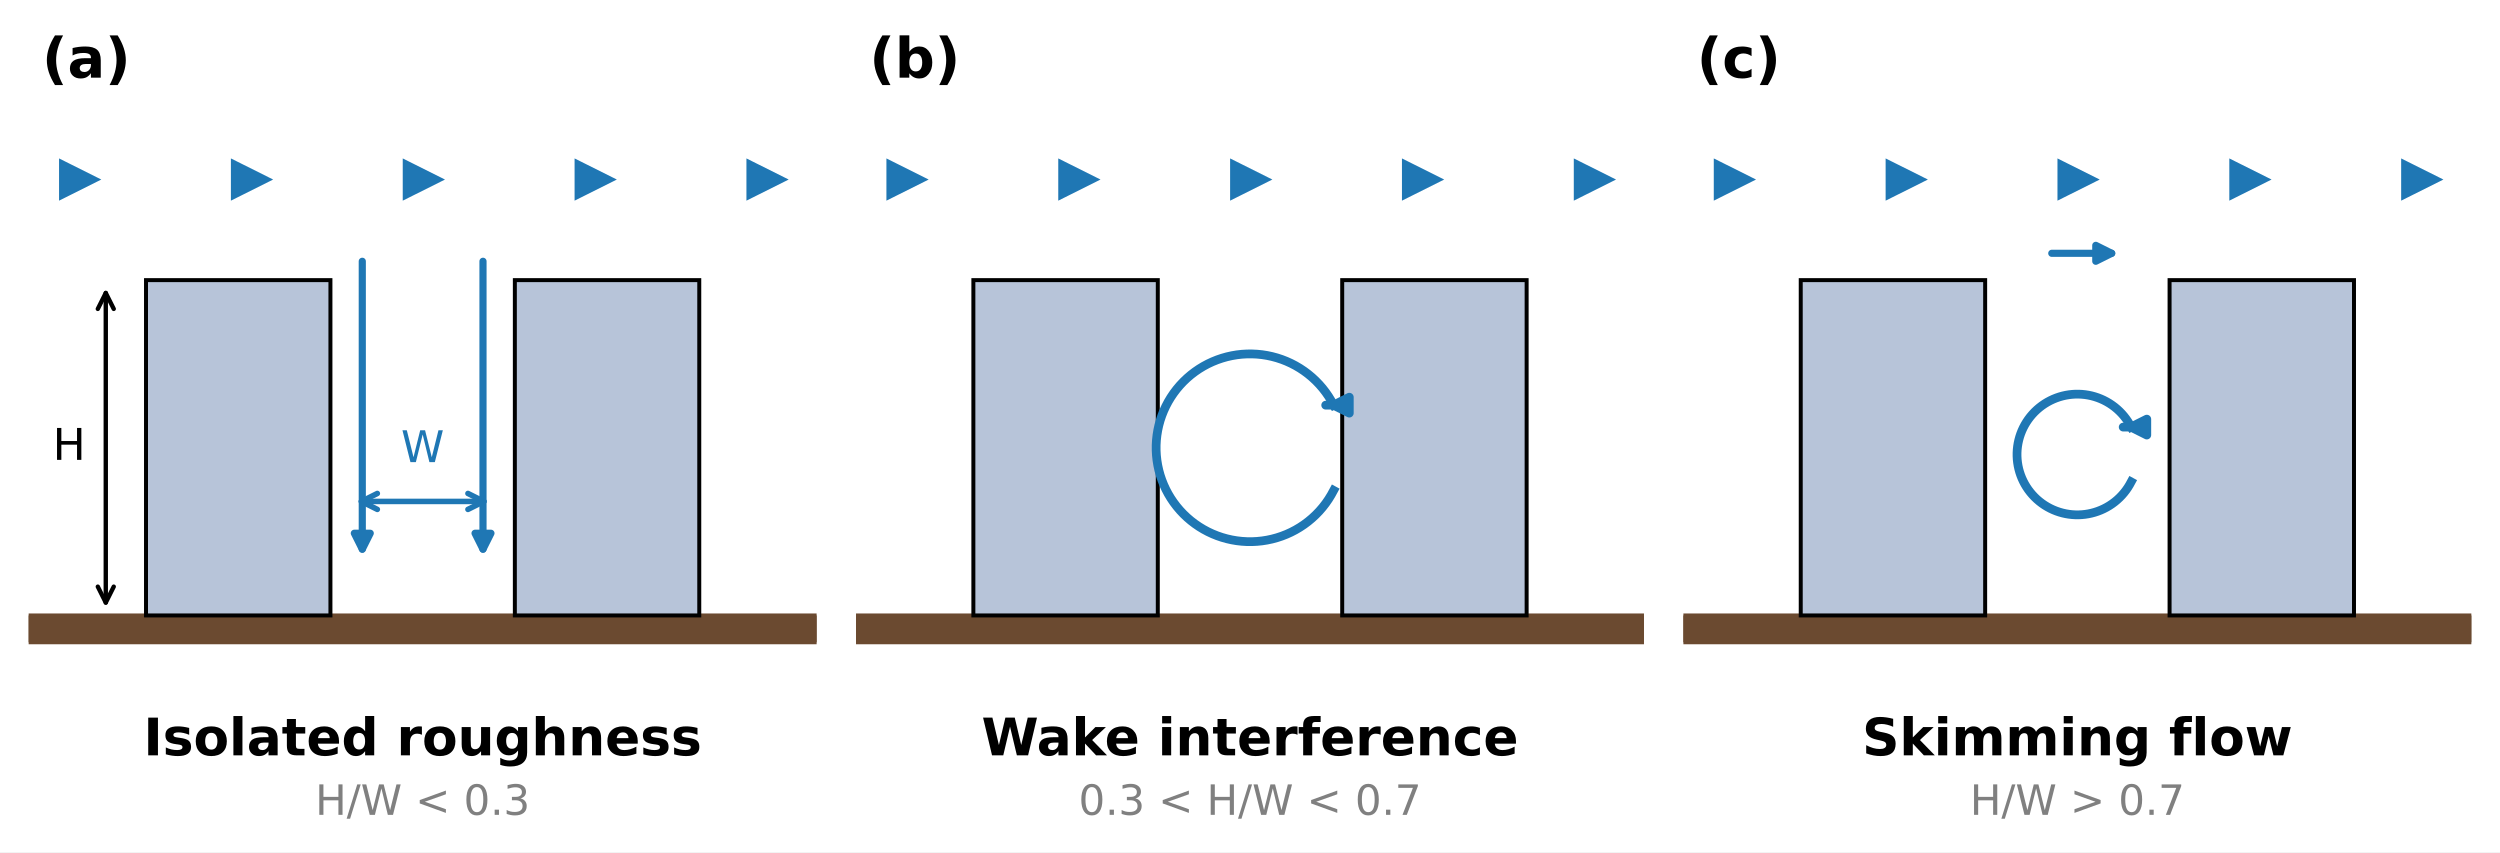
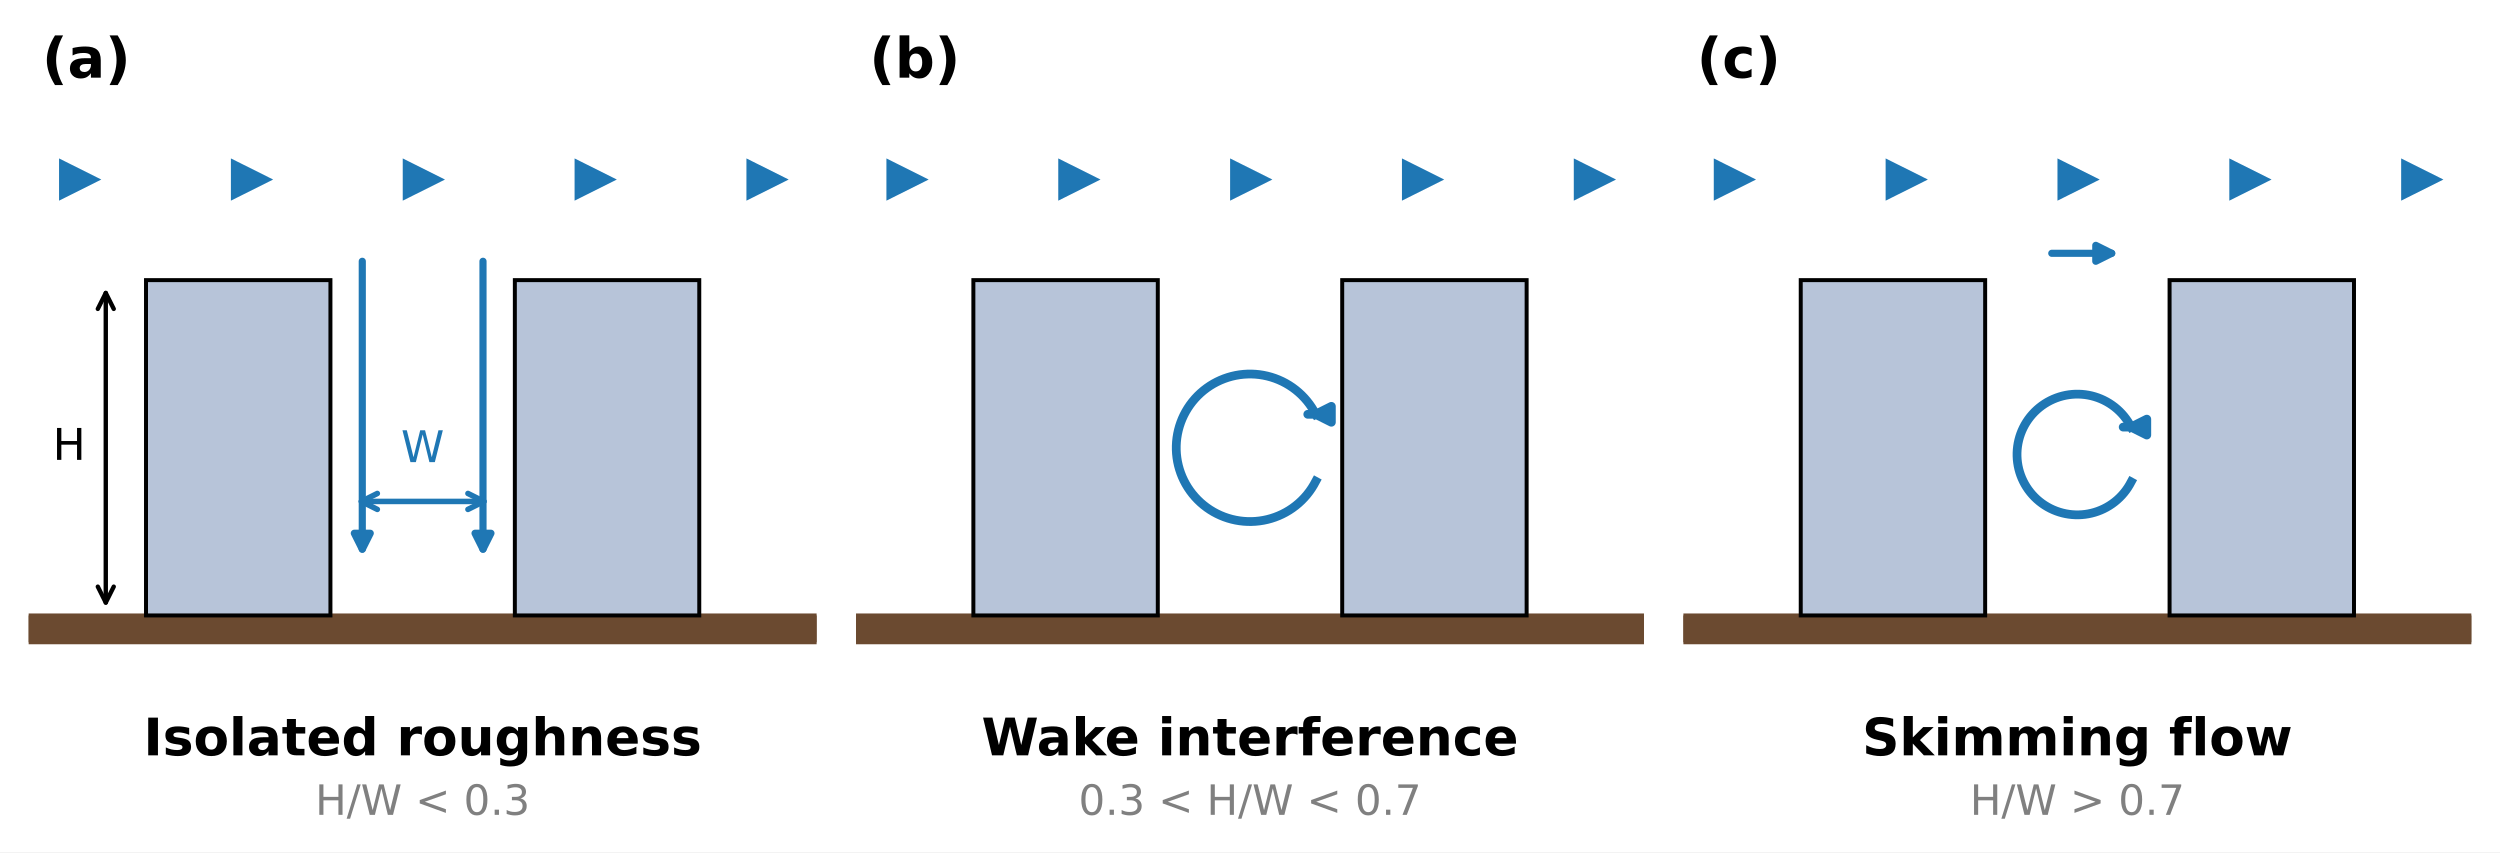
<svg xmlns="http://www.w3.org/2000/svg" xmlns:xlink="http://www.w3.org/1999/xlink" width="628.2pt" height="214.136pt" viewBox="0 0 628.2 214.136" version="1.1">
  <defs>
    <style type="text/css">*{stroke-linejoin: round; stroke-linecap: butt}</style>
  </defs>
  <g id="figure_1">
    <g id="patch_1">
      <path d="M 0 214.136  L 628.2 214.136  L 628.2 0  L 0 0  z " style="fill: #ffffff" />
    </g>
    <g id="axes_1">
      <g id="patch_2">
-         <path d="M 7.2 161.387  L 205.2 161.387  L 205.2 154.647  L 7.2 154.647  z " clip-path="url(#pf64018d9ed)" style="fill: #6b4a30; stroke: #6b4a30; stroke-linejoin: miter" />
+         <path d="M 7.2 161.387  L 205.2 161.387  L 205.2 154.647  L 7.2 154.647  z " clip-path="url(#p1b1d4f4da5)" style="fill: #6b4a30; stroke: #6b4a30; stroke-linejoin: miter" />
      </g>
      <g id="patch_3">
-         <path d="M 36.689 154.647  L 83.03 154.647  L 83.03 70.391  L 36.689 70.391  z " clip-path="url(#pf64018d9ed)" style="fill: #b7c4d9; stroke: #000000; stroke-linejoin: miter" />
+         <path d="M 36.689 154.647  L 83.03 154.647  L 83.03 70.391  L 36.689 70.391  z " clip-path="url(#p1b1d4f4da5)" style="fill: #b7c4d9; stroke: #000000; stroke-linejoin: miter" />
      </g>
      <g id="patch_4">
-         <path d="M 129.37 154.647  L 175.711 154.647  L 175.711 70.391  L 129.37 70.391  z " clip-path="url(#pf64018d9ed)" style="fill: #b7c4d9; stroke: #000000; stroke-linejoin: miter" />
+         <path d="M 129.37 154.647  L 175.711 154.647  L 175.711 70.391  L 129.37 70.391  z " clip-path="url(#p1b1d4f4da5)" style="fill: #b7c4d9; stroke: #000000; stroke-linejoin: miter" />
      </g>
      <g id="line2d_1">
        <defs>
-           <path id="md64ae2ebd1" d="M 4.5 0  L -4.5 -4.5  L -4.5 4.5  z " style="stroke: #1f77b4; stroke-linejoin: miter" />
+           <path id="m3c34e25460" d="M 4.5 0  L -4.5 -4.5  L -4.5 4.5  z " style="stroke: #1f77b4; stroke-linejoin: miter" />
        </defs>
-         <g clip-path="url(#pf64018d9ed)">
-           <use xlink:href="#md64ae2ebd1" x="19.838" y="45.115" style="fill: #1f77b4; stroke: #1f77b4; stroke-linejoin: miter" />
+         <g clip-path="url(#p1b1d4f4da5)">
+           <use xlink:href="#m3c34e25460" x="19.838" y="45.115" style="fill: #1f77b4; stroke: #1f77b4; stroke-linejoin: miter" />
        </g>
      </g>
      <g id="line2d_2">
-         <g clip-path="url(#pf64018d9ed)">
-           <use xlink:href="#md64ae2ebd1" x="63.019" y="45.115" style="fill: #1f77b4; stroke: #1f77b4; stroke-linejoin: miter" />
+         <g clip-path="url(#p1b1d4f4da5)">
+           <use xlink:href="#m3c34e25460" x="63.019" y="45.115" style="fill: #1f77b4; stroke: #1f77b4; stroke-linejoin: miter" />
        </g>
      </g>
      <g id="line2d_3">
-         <g clip-path="url(#pf64018d9ed)">
-           <use xlink:href="#md64ae2ebd1" x="106.2" y="45.115" style="fill: #1f77b4; stroke: #1f77b4; stroke-linejoin: miter" />
+         <g clip-path="url(#p1b1d4f4da5)">
+           <use xlink:href="#m3c34e25460" x="106.2" y="45.115" style="fill: #1f77b4; stroke: #1f77b4; stroke-linejoin: miter" />
        </g>
      </g>
      <g id="line2d_4">
-         <g clip-path="url(#pf64018d9ed)">
-           <use xlink:href="#md64ae2ebd1" x="149.381" y="45.115" style="fill: #1f77b4; stroke: #1f77b4; stroke-linejoin: miter" />
+         <g clip-path="url(#p1b1d4f4da5)">
+           <use xlink:href="#m3c34e25460" x="149.381" y="45.115" style="fill: #1f77b4; stroke: #1f77b4; stroke-linejoin: miter" />
        </g>
      </g>
      <g id="line2d_5">
-         <g clip-path="url(#pf64018d9ed)">
-           <use xlink:href="#md64ae2ebd1" x="192.562" y="45.115" style="fill: #1f77b4; stroke: #1f77b4; stroke-linejoin: miter" />
+         <g clip-path="url(#p1b1d4f4da5)">
+           <use xlink:href="#m3c34e25460" x="192.562" y="45.115" style="fill: #1f77b4; stroke: #1f77b4; stroke-linejoin: miter" />
        </g>
      </g>
      <g id="patch_5">
        <path d="M 91.034 65.655  Q 91.034 102.832 91.034 137.997  " style="fill: none; stroke: #1f77b4; stroke-width: 1.8; stroke-linecap: round" />
        <path d="M 93.034 133.997  L 91.034 137.997  L 89.034 133.997  z " style="fill: #1f77b4; stroke: #1f77b4; stroke-width: 1.8; stroke-linecap: round" />
      </g>
      <g id="patch_6">
        <path d="M 121.366 65.655  Q 121.366 102.832 121.366 137.997  " style="fill: none; stroke: #1f77b4; stroke-width: 1.8; stroke-linecap: round" />
        <path d="M 123.366 133.997  L 121.366 137.997  L 119.366 133.997  z " style="fill: #1f77b4; stroke: #1f77b4; stroke-width: 1.8; stroke-linecap: round" />
      </g>
      <g id="patch_7">
        <path d="M 26.579 73.619  Q 26.579 112.518 26.579 151.416  " style="fill: none; stroke: #000000; stroke-width: 1.1; stroke-linecap: round" />
        <path d="M 24.579 77.619  L 26.579 73.619  L 28.579 77.619  " style="fill: none; stroke: #000000; stroke-width: 1.1; stroke-linecap: round" />
        <path d="M 28.579 147.416  L 26.579 151.416  L 24.579 147.416  " style="fill: none; stroke: #000000; stroke-width: 1.1; stroke-linecap: round" />
      </g>
      <g id="text_1">
        <g transform="translate(13.25106 115.5545) scale(0.11 -0.11)">
          <defs>
            <path id="DejaVuSans-48" d="M 628 4666  L 1259 4666  L 1259 2753  L 3553 2753  L 3553 4666  L 4184 4666  L 4184 0  L 3553 0  L 3553 2222  L 1259 2222  L 1259 0  L 628 0  L 628 4666  z " transform="scale(0.015625)" />
          </defs>
          <use xlink:href="#DejaVuSans-48" />
        </g>
      </g>
      <g id="patch_8">
        <path d="M 121.588 126  Q 106.2 126 90.811 126  " style="fill: none; stroke: #1f77b4; stroke-width: 1.4; stroke-linecap: round" />
        <path d="M 117.588 124  L 121.588 126  L 117.588 128  " style="fill: none; stroke: #1f77b4; stroke-width: 1.4; stroke-linecap: round" />
        <path d="M 94.811 128  L 90.811 126  L 94.811 124  " style="fill: none; stroke: #1f77b4; stroke-width: 1.4; stroke-linecap: round" />
      </g>
      <g id="text_2">
        <g style="fill: #1f77b4" transform="translate(100.7619 116.1294) scale(0.11 -0.11)">
          <defs>
            <path id="DejaVuSans-57" d="M 213 4666  L 850 4666  L 1831 722  L 2809 4666  L 3519 4666  L 4500 722  L 5478 4666  L 6119 4666  L 4947 0  L 4153 0  L 3169 4050  L 2175 0  L 1381 0  L 213 4666  z " transform="scale(0.015625)" />
          </defs>
          <use xlink:href="#DejaVuSans-57" />
        </g>
      </g>
      <g id="text_3">
        <g transform="translate(10.57021 19.52292) scale(0.14 -0.14)">
          <defs>
            <path id="DejaVuSans-Bold-28" d="M 2413 -844  L 1484 -844  Q 1006 -72 778 623  Q 550 1319 550 2003  Q 550 2688 779 3389  Q 1009 4091 1484 4856  L 2413 4856  Q 2013 4116 1813 3408  Q 1613 2700 1613 2009  Q 1613 1319 1811 609  Q 2009 -100 2413 -844  z " transform="scale(0.015625)" />
            <path id="DejaVuSans-Bold-61" d="M 2106 1575  Q 1756 1575 1579 1456  Q 1403 1338 1403 1106  Q 1403 894 1545 773  Q 1688 653 1941 653  Q 2256 653 2472 879  Q 2688 1106 2688 1447  L 2688 1575  L 2106 1575  z M 3816 1997  L 3816 0  L 2688 0  L 2688 519  Q 2463 200 2181 54  Q 1900 -91 1497 -91  Q 953 -91 614 226  Q 275 544 275 1050  Q 275 1666 698 1953  Q 1122 2241 2028 2241  L 2688 2241  L 2688 2328  Q 2688 2594 2478 2717  Q 2269 2841 1825 2841  Q 1466 2841 1156 2769  Q 847 2697 581 2553  L 581 3406  Q 941 3494 1303 3539  Q 1666 3584 2028 3584  Q 2975 3584 3395 3211  Q 3816 2838 3816 1997  z " transform="scale(0.015625)" />
            <path id="DejaVuSans-Bold-29" d="M 513 -844  Q 913 -100 1113 609  Q 1313 1319 1313 2009  Q 1313 2700 1113 3408  Q 913 4116 513 4856  L 1441 4856  Q 1916 4091 2145 3389  Q 2375 2688 2375 2003  Q 2375 1319 2147 623  Q 1919 -72 1441 -844  L 513 -844  z " transform="scale(0.015625)" />
          </defs>
          <use xlink:href="#DejaVuSans-Bold-28" />
          <use xlink:href="#DejaVuSans-Bold-61" transform="translate(45.70312 0)" />
          <use xlink:href="#DejaVuSans-Bold-29" transform="translate(113.1836 0)" />
        </g>
      </g>
      <g id="text_4">
        <g transform="translate(36.05078 189.8014) scale(0.13 -0.13)">
          <defs>
            <path id="DejaVuSans-Bold-49" d="M 588 4666  L 1791 4666  L 1791 0  L 588 0  L 588 4666  z " transform="scale(0.015625)" />
            <path id="DejaVuSans-Bold-73" d="M 3272 3391  L 3272 2541  Q 2913 2691 2578 2766  Q 2244 2841 1947 2841  Q 1628 2841 1473 2761  Q 1319 2681 1319 2516  Q 1319 2381 1436 2309  Q 1553 2238 1856 2203  L 2053 2175  Q 2913 2066 3209 1816  Q 3506 1566 3506 1031  Q 3506 472 3093 190  Q 2681 -91 1863 -91  Q 1516 -91 1145 -36  Q 775 19 384 128  L 384 978  Q 719 816 1070 734  Q 1422 653 1784 653  Q 2113 653 2278 743  Q 2444 834 2444 1013  Q 2444 1163 2330 1236  Q 2216 1309 1875 1350  L 1678 1375  Q 931 1469 631 1722  Q 331 1975 331 2491  Q 331 3047 712 3315  Q 1094 3584 1881 3584  Q 2191 3584 2531 3537  Q 2872 3491 3272 3391  z " transform="scale(0.015625)" />
            <path id="DejaVuSans-Bold-6f" d="M 2203 2784  Q 1831 2784 1636 2517  Q 1441 2250 1441 1747  Q 1441 1244 1636 976  Q 1831 709 2203 709  Q 2569 709 2762 976  Q 2956 1244 2956 1747  Q 2956 2250 2762 2517  Q 2569 2784 2203 2784  z M 2203 3584  Q 3106 3584 3614 3096  Q 4122 2609 4122 1747  Q 4122 884 3614 396  Q 3106 -91 2203 -91  Q 1297 -91 786 396  Q 275 884 275 1747  Q 275 2609 786 3096  Q 1297 3584 2203 3584  z " transform="scale(0.015625)" />
            <path id="DejaVuSans-Bold-6c" d="M 538 4863  L 1656 4863  L 1656 0  L 538 0  L 538 4863  z " transform="scale(0.015625)" />
            <path id="DejaVuSans-Bold-74" d="M 1759 4494  L 1759 3500  L 2913 3500  L 2913 2700  L 1759 2700  L 1759 1216  Q 1759 972 1856 886  Q 1953 800 2241 800  L 2816 800  L 2816 0  L 1856 0  Q 1194 0 917 276  Q 641 553 641 1216  L 641 2700  L 84 2700  L 84 3500  L 641 3500  L 641 4494  L 1759 4494  z " transform="scale(0.015625)" />
            <path id="DejaVuSans-Bold-65" d="M 4031 1759  L 4031 1441  L 1416 1441  Q 1456 1047 1700 850  Q 1944 653 2381 653  Q 2734 653 3104 758  Q 3475 863 3866 1075  L 3866 213  Q 3469 63 3072 -14  Q 2675 -91 2278 -91  Q 1328 -91 801 392  Q 275 875 275 1747  Q 275 2603 792 3093  Q 1309 3584 2216 3584  Q 3041 3584 3536 3087  Q 4031 2591 4031 1759  z M 2881 2131  Q 2881 2450 2695 2645  Q 2509 2841 2209 2841  Q 1884 2841 1681 2658  Q 1478 2475 1428 2131  L 2881 2131  z " transform="scale(0.015625)" />
            <path id="DejaVuSans-Bold-64" d="M 2919 2988  L 2919 4863  L 4044 4863  L 4044 0  L 2919 0  L 2919 506  Q 2688 197 2409 53  Q 2131 -91 1766 -91  Q 1119 -91 703 423  Q 288 938 288 1747  Q 288 2556 703 3070  Q 1119 3584 1766 3584  Q 2128 3584 2408 3439  Q 2688 3294 2919 2988  z M 2181 722  Q 2541 722 2730 984  Q 2919 1247 2919 1747  Q 2919 2247 2730 2509  Q 2541 2772 2181 2772  Q 1825 2772 1636 2509  Q 1447 2247 1447 1747  Q 1447 1247 1636 984  Q 1825 722 2181 722  z " transform="scale(0.015625)" />
            <path id="DejaVuSans-Bold-20" transform="scale(0.015625)" />
            <path id="DejaVuSans-Bold-72" d="M 3138 2547  Q 2991 2616 2845 2648  Q 2700 2681 2553 2681  Q 2122 2681 1889 2404  Q 1656 2128 1656 1613  L 1656 0  L 538 0  L 538 3500  L 1656 3500  L 1656 2925  Q 1872 3269 2151 3426  Q 2431 3584 2822 3584  Q 2878 3584 2943 3579  Q 3009 3575 3134 3559  L 3138 2547  z " transform="scale(0.015625)" />
            <path id="DejaVuSans-Bold-75" d="M 500 1363  L 500 3500  L 1625 3500  L 1625 3150  Q 1625 2866 1622 2436  Q 1619 2006 1619 1863  Q 1619 1441 1641 1255  Q 1663 1069 1716 984  Q 1784 875 1895 815  Q 2006 756 2150 756  Q 2500 756 2700 1025  Q 2900 1294 2900 1772  L 2900 3500  L 4019 3500  L 4019 0  L 2900 0  L 2900 506  Q 2647 200 2364 54  Q 2081 -91 1741 -91  Q 1134 -91 817 281  Q 500 653 500 1363  z " transform="scale(0.015625)" />
            <path id="DejaVuSans-Bold-67" d="M 2919 594  Q 2688 288 2409 144  Q 2131 0 1766 0  Q 1125 0 706 504  Q 288 1009 288 1791  Q 288 2575 706 3076  Q 1125 3578 1766 3578  Q 2131 3578 2409 3434  Q 2688 3291 2919 2981  L 2919 3500  L 4044 3500  L 4044 353  Q 4044 -491 3511 -936  Q 2978 -1381 1966 -1381  Q 1638 -1381 1331 -1331  Q 1025 -1281 716 -1178  L 716 -306  Q 1009 -475 1290 -558  Q 1572 -641 1856 -641  Q 2406 -641 2662 -400  Q 2919 -159 2919 353  L 2919 594  z M 2181 2772  Q 1834 2772 1640 2515  Q 1447 2259 1447 1791  Q 1447 1309 1634 1061  Q 1822 813 2181 813  Q 2531 813 2725 1069  Q 2919 1325 2919 1791  Q 2919 2259 2725 2515  Q 2531 2772 2181 2772  z " transform="scale(0.015625)" />
            <path id="DejaVuSans-Bold-68" d="M 4056 2131  L 4056 0  L 2931 0  L 2931 347  L 2931 1625  Q 2931 2084 2911 2256  Q 2891 2428 2841 2509  Q 2775 2619 2662 2680  Q 2550 2741 2406 2741  Q 2056 2741 1856 2470  Q 1656 2200 1656 1722  L 1656 0  L 538 0  L 538 4863  L 1656 4863  L 1656 2988  Q 1909 3294 2193 3439  Q 2478 3584 2822 3584  Q 3428 3584 3742 3212  Q 4056 2841 4056 2131  z " transform="scale(0.015625)" />
            <path id="DejaVuSans-Bold-6e" d="M 4056 2131  L 4056 0  L 2931 0  L 2931 347  L 2931 1631  Q 2931 2084 2911 2256  Q 2891 2428 2841 2509  Q 2775 2619 2662 2680  Q 2550 2741 2406 2741  Q 2056 2741 1856 2470  Q 1656 2200 1656 1722  L 1656 0  L 538 0  L 538 3500  L 1656 3500  L 1656 2988  Q 1909 3294 2193 3439  Q 2478 3584 2822 3584  Q 3428 3584 3742 3212  Q 4056 2841 4056 2131  z " transform="scale(0.015625)" />
          </defs>
          <use xlink:href="#DejaVuSans-Bold-49" />
          <use xlink:href="#DejaVuSans-Bold-73" transform="translate(37.20703 0)" />
          <use xlink:href="#DejaVuSans-Bold-6f" transform="translate(96.72852 0)" />
          <use xlink:href="#DejaVuSans-Bold-6c" transform="translate(165.4297 0)" />
          <use xlink:href="#DejaVuSans-Bold-61" transform="translate(199.707 0)" />
          <use xlink:href="#DejaVuSans-Bold-74" transform="translate(267.1875 0)" />
          <use xlink:href="#DejaVuSans-Bold-65" transform="translate(314.9902 0)" />
          <use xlink:href="#DejaVuSans-Bold-64" transform="translate(382.8125 0)" />
          <use xlink:href="#DejaVuSans-Bold-20" transform="translate(454.3945 0)" />
          <use xlink:href="#DejaVuSans-Bold-72" transform="translate(489.209 0)" />
          <use xlink:href="#DejaVuSans-Bold-6f" transform="translate(538.5254 0)" />
          <use xlink:href="#DejaVuSans-Bold-75" transform="translate(607.2266 0)" />
          <use xlink:href="#DejaVuSans-Bold-67" transform="translate(678.418 0)" />
          <use xlink:href="#DejaVuSans-Bold-68" transform="translate(750 0)" />
          <use xlink:href="#DejaVuSans-Bold-6e" transform="translate(821.1914 0)" />
          <use xlink:href="#DejaVuSans-Bold-65" transform="translate(892.3828 0)" />
          <use xlink:href="#DejaVuSans-Bold-73" transform="translate(960.2051 0)" />
          <use xlink:href="#DejaVuSans-Bold-73" transform="translate(1019.727 0)" />
        </g>
      </g>
      <g id="text_5">
        <g style="fill: #808080" transform="translate(79.2068 204.7528) scale(0.105 -0.105)">
          <defs>
            <path id="DejaVuSans-2f" d="M 1625 4666  L 2156 4666  L 531 -594  L 0 -594  L 1625 4666  z " transform="scale(0.015625)" />
            <path id="DejaVuSans-20" transform="scale(0.015625)" />
            <path id="DejaVuSans-3c" d="M 4684 3150  L 1459 2003  L 4684 863  L 4684 294  L 678 1747  L 678 2266  L 4684 3719  L 4684 3150  z " transform="scale(0.015625)" />
            <path id="DejaVuSans-30" d="M 2034 4250  Q 1547 4250 1301 3770  Q 1056 3291 1056 2328  Q 1056 1369 1301 889  Q 1547 409 2034 409  Q 2525 409 2770 889  Q 3016 1369 3016 2328  Q 3016 3291 2770 3770  Q 2525 4250 2034 4250  z M 2034 4750  Q 2819 4750 3233 4129  Q 3647 3509 3647 2328  Q 3647 1150 3233 529  Q 2819 -91 2034 -91  Q 1250 -91 836 529  Q 422 1150 422 2328  Q 422 3509 836 4129  Q 1250 4750 2034 4750  z " transform="scale(0.015625)" />
            <path id="DejaVuSans-2e" d="M 684 794  L 1344 794  L 1344 0  L 684 0  L 684 794  z " transform="scale(0.015625)" />
            <path id="DejaVuSans-33" d="M 2597 2516  Q 3050 2419 3304 2112  Q 3559 1806 3559 1356  Q 3559 666 3084 287  Q 2609 -91 1734 -91  Q 1441 -91 1130 -33  Q 819 25 488 141  L 488 750  Q 750 597 1062 519  Q 1375 441 1716 441  Q 2309 441 2620 675  Q 2931 909 2931 1356  Q 2931 1769 2642 2001  Q 2353 2234 1838 2234  L 1294 2234  L 1294 2753  L 1863 2753  Q 2328 2753 2575 2939  Q 2822 3125 2822 3475  Q 2822 3834 2567 4026  Q 2313 4219 1838 4219  Q 1578 4219 1281 4162  Q 984 4106 628 3988  L 628 4550  Q 988 4650 1302 4700  Q 1616 4750 1894 4750  Q 2613 4750 3031 4423  Q 3450 4097 3450 3541  Q 3450 3153 3228 2886  Q 3006 2619 2597 2516  z " transform="scale(0.015625)" />
          </defs>
          <use xlink:href="#DejaVuSans-48" />
          <use xlink:href="#DejaVuSans-2f" transform="translate(75.19531 0)" />
          <use xlink:href="#DejaVuSans-57" transform="translate(108.8867 0)" />
          <use xlink:href="#DejaVuSans-20" transform="translate(207.7637 0)" />
          <use xlink:href="#DejaVuSans-3c" transform="translate(239.5508 0)" />
          <use xlink:href="#DejaVuSans-20" transform="translate(323.3398 0)" />
          <use xlink:href="#DejaVuSans-30" transform="translate(355.127 0)" />
          <use xlink:href="#DejaVuSans-2e" transform="translate(418.75 0)" />
          <use xlink:href="#DejaVuSans-33" transform="translate(450.5371 0)" />
        </g>
      </g>
    </g>
    <g id="axes_2">
      <g id="patch_9">
-         <path d="M 215.1 161.387  L 413.1 161.387  L 413.1 154.647  L 215.1 154.647  z " clip-path="url(#p5b836252b6)" style="fill: #6b4a30; stroke: #6b4a30; stroke-linejoin: miter" />
+         <path d="M 215.1 161.387  L 413.1 161.387  L 413.1 154.647  L 215.1 154.647  z " clip-path="url(#p7b3aa725de)" style="fill: #6b4a30; stroke: #6b4a30; stroke-linejoin: miter" />
      </g>
      <g id="patch_10">
-         <path d="M 244.589 154.647  L 290.93 154.647  L 290.93 70.391  L 244.589 70.391  z " clip-path="url(#p5b836252b6)" style="fill: #b7c4d9; stroke: #000000; stroke-linejoin: miter" />
+         <path d="M 244.589 154.647  L 290.93 154.647  L 290.93 70.391  L 244.589 70.391  z " clip-path="url(#p7b3aa725de)" style="fill: #b7c4d9; stroke: #000000; stroke-linejoin: miter" />
      </g>
      <g id="patch_11">
-         <path d="M 337.27 154.647  L 383.611 154.647  L 383.611 70.391  L 337.27 70.391  z " clip-path="url(#p5b836252b6)" style="fill: #b7c4d9; stroke: #000000; stroke-linejoin: miter" />
+         <path d="M 337.27 154.647  L 383.611 154.647  L 383.611 70.391  L 337.27 70.391  z " clip-path="url(#p7b3aa725de)" style="fill: #b7c4d9; stroke: #000000; stroke-linejoin: miter" />
      </g>
      <g id="line2d_6">
-         <g clip-path="url(#p5b836252b6)">
-           <use xlink:href="#md64ae2ebd1" x="227.738" y="45.115" style="fill: #1f77b4; stroke: #1f77b4; stroke-linejoin: miter" />
+         <g clip-path="url(#p7b3aa725de)">
+           <use xlink:href="#m3c34e25460" x="227.738" y="45.115" style="fill: #1f77b4; stroke: #1f77b4; stroke-linejoin: miter" />
        </g>
      </g>
      <g id="line2d_7">
-         <g clip-path="url(#p5b836252b6)">
-           <use xlink:href="#md64ae2ebd1" x="270.919" y="45.115" style="fill: #1f77b4; stroke: #1f77b4; stroke-linejoin: miter" />
+         <g clip-path="url(#p7b3aa725de)">
+           <use xlink:href="#m3c34e25460" x="270.919" y="45.115" style="fill: #1f77b4; stroke: #1f77b4; stroke-linejoin: miter" />
        </g>
      </g>
      <g id="line2d_8">
-         <g clip-path="url(#p5b836252b6)">
-           <use xlink:href="#md64ae2ebd1" x="314.1" y="45.115" style="fill: #1f77b4; stroke: #1f77b4; stroke-linejoin: miter" />
+         <g clip-path="url(#p7b3aa725de)">
+           <use xlink:href="#m3c34e25460" x="314.1" y="45.115" style="fill: #1f77b4; stroke: #1f77b4; stroke-linejoin: miter" />
        </g>
      </g>
      <g id="line2d_9">
-         <g clip-path="url(#p5b836252b6)">
-           <use xlink:href="#md64ae2ebd1" x="357.281" y="45.115" style="fill: #1f77b4; stroke: #1f77b4; stroke-linejoin: miter" />
+         <g clip-path="url(#p7b3aa725de)">
+           <use xlink:href="#m3c34e25460" x="357.281" y="45.115" style="fill: #1f77b4; stroke: #1f77b4; stroke-linejoin: miter" />
        </g>
      </g>
      <g id="line2d_10">
-         <g clip-path="url(#p5b836252b6)">
-           <use xlink:href="#md64ae2ebd1" x="400.462" y="45.115" style="fill: #1f77b4; stroke: #1f77b4; stroke-linejoin: miter" />
+         <g clip-path="url(#p7b3aa725de)">
+           <use xlink:href="#m3c34e25460" x="400.462" y="45.115" style="fill: #1f77b4; stroke: #1f77b4; stroke-linejoin: miter" />
        </g>
      </g>
      <g id="line2d_11">
-         <path d="M 335.12 101.809  L 334.512 100.691  L 333.845 99.608  L 333.12 98.562  L 332.339 97.556  L 331.506 96.595  L 330.622 95.679  L 329.69 94.813  L 328.713 93.998  L 327.693 93.237  L 326.633 92.532  L 325.537 91.886  L 324.408 91.299  L 323.249 90.774  L 322.063 90.312  L 320.854 89.915  L 319.626 89.584  L 318.381 89.319  L 317.124 89.122  L 315.858 88.993  L 314.587 88.933  L 313.314 88.941  L 312.044 89.017  L 310.78 89.162  L 309.525 89.376  L 308.284 89.656  L 307.059 90.003  L 305.856 90.415  L 304.676 90.892  L 303.523 91.431  L 302.402 92.032  L 301.314 92.693  L 300.264 93.411  L 299.253 94.185  L 298.286 95.012  L 297.365 95.89  L 296.493 96.817  L 295.672 97.789  L 294.905 98.804  L 294.193 99.859  L 293.539 100.951  L 292.946 102.077  L 292.413 103.232  L 291.944 104.415  L 291.539 105.622  L 291.2 106.848  L 290.928 108.091  L 290.723 109.347  L 290.586 110.612  L 290.517 111.883  L 290.517 113.155  L 290.586 114.426  L 290.723 115.691  L 290.928 116.947  L 291.2 118.19  L 291.539 119.417  L 291.944 120.623  L 292.413 121.806  L 292.946 122.962  L 293.539 124.087  L 294.193 125.179  L 294.905 126.234  L 295.672 127.249  L 296.493 128.221  L 297.365 129.148  L 298.286 130.026  L 299.253 130.853  L 300.264 131.627  L 301.314 132.345  L 302.402 133.006  L 303.523 133.607  L 304.676 134.146  L 305.856 134.623  L 307.059 135.036  L 308.284 135.382  L 309.525 135.663  L 310.78 135.876  L 312.044 136.021  L 313.314 136.098  L 314.587 136.106  L 315.858 136.045  L 317.124 135.916  L 318.381 135.719  L 319.626 135.454  L 320.854 135.123  L 322.063 134.726  L 323.249 134.264  L 324.408 133.739  L 325.537 133.153  L 326.633 132.506  L 327.693 131.801  L 328.713 131.04  L 329.69 130.225  L 330.622 129.359  L 331.506 128.444  L 332.339 127.482  L 333.12 126.477  L 333.845 125.431  L 334.512 124.347  L 335.12 123.229  " clip-path="url(#p5b836252b6)" style="fill: none; stroke: #1f77b4; stroke-width: 2.2; stroke-linecap: square" />
+         <path d="M 330.616 104.104  L 330.138 103.226  L 329.614 102.374  L 329.044 101.553  L 328.431 100.763  L 327.776 100.007  L 327.082 99.288  L 326.349 98.607  L 325.581 97.967  L 324.78 97.369  L 323.948 96.815  L 323.087 96.307  L 322.199 95.846  L 321.288 95.434  L 320.357 95.071  L 319.407 94.759  L 318.441 94.499  L 317.463 94.291  L 316.476 94.136  L 315.481 94.034  L 314.482 93.987  L 313.482 93.993  L 312.484 94.054  L 311.491 94.167  L 310.505 94.335  L 309.53 94.555  L 308.568 94.828  L 307.622 95.152  L 306.695 95.526  L 305.79 95.95  L 304.908 96.422  L 304.054 96.941  L 303.229 97.506  L 302.435 98.114  L 301.675 98.764  L 300.951 99.454  L 300.266 100.182  L 299.621 100.946  L 299.018 101.743  L 298.459 102.572  L 297.945 103.43  L 297.479 104.314  L 297.06 105.222  L 296.692 106.152  L 296.374 107.1  L 296.107 108.063  L 295.893 109.04  L 295.732 110.027  L 295.624 111.021  L 295.571 112.019  L 295.571 113.019  L 295.624 114.017  L 295.732 115.011  L 295.893 115.998  L 296.107 116.975  L 296.374 117.939  L 296.692 118.887  L 297.06 119.816  L 297.479 120.724  L 297.945 121.608  L 298.459 122.466  L 299.018 123.295  L 299.621 124.093  L 300.266 124.857  L 300.951 125.585  L 301.675 126.275  L 302.435 126.924  L 303.229 127.532  L 304.054 128.097  L 304.908 128.616  L 305.79 129.088  L 306.695 129.512  L 307.622 129.887  L 308.568 130.211  L 309.53 130.483  L 310.505 130.703  L 311.491 130.871  L 312.484 130.985  L 313.482 131.045  L 314.482 131.051  L 315.481 131.004  L 316.476 130.902  L 317.463 130.748  L 318.441 130.54  L 319.407 130.279  L 320.357 129.967  L 321.288 129.605  L 322.199 129.192  L 323.087 128.731  L 323.948 128.223  L 324.78 127.669  L 325.581 127.071  L 326.349 126.431  L 327.082 125.75  L 327.776 125.031  L 328.431 124.276  L 329.044 123.486  L 329.614 122.664  L 330.138 121.813  L 330.616 120.934  " clip-path="url(#p7b3aa725de)" style="fill: none; stroke: #1f77b4; stroke-width: 2.2; stroke-linecap: square" />
      </g>
      <g id="patch_12">
-         <path d="M 333.121 101.809  Q 332.857 101.809 335.052 101.809  " style="fill: none; stroke: #1f77b4; stroke-width: 2.2; stroke-linecap: round" />
-         <path d="M 339.052 103.809  L 335.052 101.809  L 339.052 99.809  z " style="fill: #1f77b4; stroke: #1f77b4; stroke-width: 2.2; stroke-linecap: round" />
+         <path d="M 328.616 104.104  Q 328.352 104.104 330.548 104.104  " style="fill: none; stroke: #1f77b4; stroke-width: 2.2; stroke-linecap: round" />
+         <path d="M 334.548 106.104  L 330.548 104.104  L 334.548 102.104  z " style="fill: #1f77b4; stroke: #1f77b4; stroke-width: 2.2; stroke-linecap: round" />
      </g>
      <g id="text_6">
        <g transform="translate(218.4702 19.52292) scale(0.14 -0.14)">
          <defs>
            <path id="DejaVuSans-Bold-62" d="M 2400 722  Q 2759 722 2948 984  Q 3138 1247 3138 1747  Q 3138 2247 2948 2509  Q 2759 2772 2400 2772  Q 2041 2772 1848 2508  Q 1656 2244 1656 1747  Q 1656 1250 1848 986  Q 2041 722 2400 722  z M 1656 2988  Q 1888 3294 2169 3439  Q 2450 3584 2816 3584  Q 3463 3584 3878 3070  Q 4294 2556 4294 1747  Q 4294 938 3878 423  Q 3463 -91 2816 -91  Q 2450 -91 2169 54  Q 1888 200 1656 506  L 1656 0  L 538 0  L 538 4863  L 1656 4863  L 1656 2988  z " transform="scale(0.015625)" />
          </defs>
          <use xlink:href="#DejaVuSans-Bold-28" />
          <use xlink:href="#DejaVuSans-Bold-62" transform="translate(45.70312 0)" />
          <use xlink:href="#DejaVuSans-Bold-29" transform="translate(117.2852 0)" />
        </g>
      </g>
      <g id="text_7">
        <g transform="translate(246.6402 189.8014) scale(0.13 -0.13)">
          <defs>
            <path id="DejaVuSans-Bold-57" d="M 191 4666  L 1344 4666  L 2150 1275  L 2950 4666  L 4109 4666  L 4909 1275  L 5716 4666  L 6859 4666  L 5759 0  L 4372 0  L 3525 3547  L 2688 0  L 1300 0  L 191 4666  z " transform="scale(0.015625)" />
            <path id="DejaVuSans-Bold-6b" d="M 538 4863  L 1656 4863  L 1656 2216  L 2944 3500  L 4244 3500  L 2534 1894  L 4378 0  L 3022 0  L 1656 1459  L 1656 0  L 538 0  L 538 4863  z " transform="scale(0.015625)" />
            <path id="DejaVuSans-Bold-69" d="M 538 3500  L 1656 3500  L 1656 0  L 538 0  L 538 3500  z M 538 4863  L 1656 4863  L 1656 3950  L 538 3950  L 538 4863  z " transform="scale(0.015625)" />
            <path id="DejaVuSans-Bold-66" d="M 2841 4863  L 2841 4128  L 2222 4128  Q 1984 4128 1890 4042  Q 1797 3956 1797 3744  L 1797 3500  L 2753 3500  L 2753 2700  L 1797 2700  L 1797 0  L 678 0  L 678 2700  L 122 2700  L 122 3500  L 678 3500  L 678 3744  Q 678 4316 997 4589  Q 1316 4863 1984 4863  L 2841 4863  z " transform="scale(0.015625)" />
            <path id="DejaVuSans-Bold-63" d="M 3366 3391  L 3366 2478  Q 3138 2634 2908 2709  Q 2678 2784 2431 2784  Q 1963 2784 1702 2511  Q 1441 2238 1441 1747  Q 1441 1256 1702 982  Q 1963 709 2431 709  Q 2694 709 2930 787  Q 3166 866 3366 1019  L 3366 103  Q 3103 6 2833 -42  Q 2563 -91 2291 -91  Q 1344 -91 809 395  Q 275 881 275 1747  Q 275 2613 809 3098  Q 1344 3584 2291 3584  Q 2566 3584 2833 3536  Q 3100 3488 3366 3391  z " transform="scale(0.015625)" />
          </defs>
          <use xlink:href="#DejaVuSans-Bold-57" />
          <use xlink:href="#DejaVuSans-Bold-61" transform="translate(106.6777 0)" />
          <use xlink:href="#DejaVuSans-Bold-6b" transform="translate(174.1582 0)" />
          <use xlink:href="#DejaVuSans-Bold-65" transform="translate(238.0371 0)" />
          <use xlink:href="#DejaVuSans-Bold-20" transform="translate(305.8594 0)" />
          <use xlink:href="#DejaVuSans-Bold-69" transform="translate(340.6738 0)" />
          <use xlink:href="#DejaVuSans-Bold-6e" transform="translate(374.9512 0)" />
          <use xlink:href="#DejaVuSans-Bold-74" transform="translate(446.1426 0)" />
          <use xlink:href="#DejaVuSans-Bold-65" transform="translate(493.9453 0)" />
          <use xlink:href="#DejaVuSans-Bold-72" transform="translate(561.7676 0)" />
          <use xlink:href="#DejaVuSans-Bold-66" transform="translate(611.084 0)" />
          <use xlink:href="#DejaVuSans-Bold-65" transform="translate(654.5898 0)" />
          <use xlink:href="#DejaVuSans-Bold-72" transform="translate(722.4121 0)" />
          <use xlink:href="#DejaVuSans-Bold-65" transform="translate(771.7285 0)" />
          <use xlink:href="#DejaVuSans-Bold-6e" transform="translate(839.5508 0)" />
          <use xlink:href="#DejaVuSans-Bold-63" transform="translate(910.7422 0)" />
          <use xlink:href="#DejaVuSans-Bold-65" transform="translate(970.0195 0)" />
        </g>
      </g>
      <g id="text_8">
        <g style="fill: #808080" transform="translate(271.0213 204.7528) scale(0.105 -0.105)">
          <defs>
            <path id="DejaVuSans-37" d="M 525 4666  L 3525 4666  L 3525 4397  L 1831 0  L 1172 0  L 2766 4134  L 525 4134  L 525 4666  z " transform="scale(0.015625)" />
          </defs>
          <use xlink:href="#DejaVuSans-30" />
          <use xlink:href="#DejaVuSans-2e" transform="translate(63.62305 0)" />
          <use xlink:href="#DejaVuSans-33" transform="translate(95.41016 0)" />
          <use xlink:href="#DejaVuSans-20" transform="translate(159.0332 0)" />
          <use xlink:href="#DejaVuSans-3c" transform="translate(190.8203 0)" />
          <use xlink:href="#DejaVuSans-20" transform="translate(274.6094 0)" />
          <use xlink:href="#DejaVuSans-48" transform="translate(306.3965 0)" />
          <use xlink:href="#DejaVuSans-2f" transform="translate(381.5918 0)" />
          <use xlink:href="#DejaVuSans-57" transform="translate(415.2832 0)" />
          <use xlink:href="#DejaVuSans-20" transform="translate(514.1602 0)" />
          <use xlink:href="#DejaVuSans-3c" transform="translate(545.9473 0)" />
          <use xlink:href="#DejaVuSans-20" transform="translate(629.7363 0)" />
          <use xlink:href="#DejaVuSans-30" transform="translate(661.5234 0)" />
          <use xlink:href="#DejaVuSans-2e" transform="translate(725.1465 0)" />
          <use xlink:href="#DejaVuSans-37" transform="translate(756.9336 0)" />
        </g>
      </g>
    </g>
    <g id="axes_3">
      <g id="patch_13">
-         <path d="M 423 161.387  L 621 161.387  L 621 154.647  L 423 154.647  z " clip-path="url(#pf5bc369f8b)" style="fill: #6b4a30; stroke: #6b4a30; stroke-linejoin: miter" />
+         <path d="M 423 161.387  L 621 161.387  L 621 154.647  L 423 154.647  z " clip-path="url(#pfb333b2fbd)" style="fill: #6b4a30; stroke: #6b4a30; stroke-linejoin: miter" />
      </g>
      <g id="patch_14">
-         <path d="M 452.489 154.647  L 498.83 154.647  L 498.83 70.391  L 452.489 70.391  z " clip-path="url(#pf5bc369f8b)" style="fill: #b7c4d9; stroke: #000000; stroke-linejoin: miter" />
+         <path d="M 452.489 154.647  L 498.83 154.647  L 498.83 70.391  L 452.489 70.391  z " clip-path="url(#pfb333b2fbd)" style="fill: #b7c4d9; stroke: #000000; stroke-linejoin: miter" />
      </g>
      <g id="patch_15">
-         <path d="M 545.17 154.647  L 591.511 154.647  L 591.511 70.391  L 545.17 70.391  z " clip-path="url(#pf5bc369f8b)" style="fill: #b7c4d9; stroke: #000000; stroke-linejoin: miter" />
+         <path d="M 545.17 154.647  L 591.511 154.647  L 591.511 70.391  L 545.17 70.391  z " clip-path="url(#pfb333b2fbd)" style="fill: #b7c4d9; stroke: #000000; stroke-linejoin: miter" />
      </g>
      <g id="line2d_12">
-         <g clip-path="url(#pf5bc369f8b)">
-           <use xlink:href="#md64ae2ebd1" x="435.638" y="45.115" style="fill: #1f77b4; stroke: #1f77b4; stroke-linejoin: miter" />
+         <g clip-path="url(#pfb333b2fbd)">
+           <use xlink:href="#m3c34e25460" x="435.638" y="45.115" style="fill: #1f77b4; stroke: #1f77b4; stroke-linejoin: miter" />
        </g>
      </g>
      <g id="line2d_13">
-         <g clip-path="url(#pf5bc369f8b)">
-           <use xlink:href="#md64ae2ebd1" x="478.819" y="45.115" style="fill: #1f77b4; stroke: #1f77b4; stroke-linejoin: miter" />
+         <g clip-path="url(#pfb333b2fbd)">
+           <use xlink:href="#m3c34e25460" x="478.819" y="45.115" style="fill: #1f77b4; stroke: #1f77b4; stroke-linejoin: miter" />
        </g>
      </g>
      <g id="line2d_14">
-         <g clip-path="url(#pf5bc369f8b)">
-           <use xlink:href="#md64ae2ebd1" x="522" y="45.115" style="fill: #1f77b4; stroke: #1f77b4; stroke-linejoin: miter" />
+         <g clip-path="url(#pfb333b2fbd)">
+           <use xlink:href="#m3c34e25460" x="522" y="45.115" style="fill: #1f77b4; stroke: #1f77b4; stroke-linejoin: miter" />
        </g>
      </g>
      <g id="line2d_15">
-         <g clip-path="url(#pf5bc369f8b)">
-           <use xlink:href="#md64ae2ebd1" x="565.181" y="45.115" style="fill: #1f77b4; stroke: #1f77b4; stroke-linejoin: miter" />
+         <g clip-path="url(#pfb333b2fbd)">
+           <use xlink:href="#m3c34e25460" x="565.181" y="45.115" style="fill: #1f77b4; stroke: #1f77b4; stroke-linejoin: miter" />
        </g>
      </g>
      <g id="line2d_16">
-         <g clip-path="url(#pf5bc369f8b)">
-           <use xlink:href="#md64ae2ebd1" x="608.362" y="45.115" style="fill: #1f77b4; stroke: #1f77b4; stroke-linejoin: miter" />
+         <g clip-path="url(#pfb333b2fbd)">
+           <use xlink:href="#m3c34e25460" x="608.362" y="45.115" style="fill: #1f77b4; stroke: #1f77b4; stroke-linejoin: miter" />
        </g>
      </g>
      <g id="line2d_17">
-         <path d="M 535.513 107.319  L 535.122 106.6  L 534.693 105.904  L 534.227 105.232  L 533.725 104.585  L 533.19 103.967  L 532.621 103.379  L 532.022 102.822  L 531.394 102.298  L 530.738 101.809  L 530.057 101.356  L 529.353 100.94  L 528.627 100.563  L 527.881 100.225  L 527.119 99.928  L 526.342 99.673  L 525.552 99.46  L 524.752 99.29  L 523.944 99.163  L 523.13 99.08  L 522.313 99.042  L 521.495 99.047  L 520.678 99.096  L 519.865 99.189  L 519.059 99.326  L 518.261 99.506  L 517.474 99.729  L 516.7 99.995  L 515.942 100.301  L 515.201 100.648  L 514.48 101.034  L 513.78 101.459  L 513.105 101.921  L 512.456 102.418  L 511.834 102.95  L 511.242 103.514  L 510.681 104.11  L 510.154 104.735  L 509.66 105.388  L 509.203 106.066  L 508.782 106.768  L 508.401 107.491  L 508.059 108.234  L 507.757 108.995  L 507.497 109.77  L 507.279 110.559  L 507.104 111.358  L 506.972 112.165  L 506.884 112.978  L 506.84 113.795  L 506.84 114.613  L 506.884 115.43  L 506.972 116.243  L 507.104 117.051  L 507.279 117.85  L 507.497 118.638  L 507.757 119.414  L 508.059 120.174  L 508.401 120.917  L 508.782 121.641  L 509.203 122.343  L 509.66 123.021  L 510.154 123.674  L 510.681 124.298  L 511.242 124.894  L 511.834 125.459  L 512.456 125.99  L 513.105 126.488  L 513.78 126.95  L 514.48 127.374  L 515.201 127.761  L 515.942 128.108  L 516.7 128.414  L 517.474 128.679  L 518.261 128.902  L 519.059 129.082  L 519.865 129.219  L 520.678 129.313  L 521.495 129.362  L 522.313 129.367  L 523.13 129.328  L 523.944 129.245  L 524.752 129.118  L 525.552 128.948  L 526.342 128.735  L 527.119 128.48  L 527.881 128.183  L 528.627 127.846  L 529.353 127.469  L 530.057 127.053  L 530.738 126.6  L 531.394 126.111  L 532.022 125.587  L 532.621 125.03  L 533.19 124.441  L 533.725 123.823  L 534.227 123.177  L 534.693 122.505  L 535.122 121.808  L 535.513 121.089  " clip-path="url(#pf5bc369f8b)" style="fill: none; stroke: #1f77b4; stroke-width: 2.2; stroke-linecap: square" />
+         <path d="M 535.513 107.319  L 535.122 106.6  L 534.693 105.904  L 534.227 105.232  L 533.725 104.585  L 533.19 103.967  L 532.621 103.379  L 532.022 102.822  L 531.394 102.298  L 530.738 101.809  L 530.057 101.356  L 529.353 100.94  L 528.627 100.563  L 527.881 100.225  L 527.119 99.928  L 526.342 99.673  L 525.552 99.46  L 524.752 99.29  L 523.944 99.163  L 523.13 99.08  L 522.313 99.042  L 521.495 99.047  L 520.678 99.096  L 519.865 99.189  L 519.059 99.326  L 518.261 99.506  L 517.474 99.729  L 516.7 99.995  L 515.942 100.301  L 515.201 100.648  L 514.48 101.034  L 513.78 101.459  L 513.105 101.921  L 512.456 102.418  L 511.834 102.95  L 511.242 103.514  L 510.681 104.11  L 510.154 104.735  L 509.66 105.388  L 509.203 106.066  L 508.782 106.768  L 508.401 107.491  L 508.059 108.234  L 507.757 108.995  L 507.497 109.77  L 507.279 110.559  L 507.104 111.358  L 506.972 112.165  L 506.884 112.978  L 506.84 113.795  L 506.84 114.613  L 506.884 115.43  L 506.972 116.243  L 507.104 117.051  L 507.279 117.85  L 507.497 118.638  L 507.757 119.414  L 508.059 120.174  L 508.401 120.917  L 508.782 121.641  L 509.203 122.343  L 509.66 123.021  L 510.154 123.674  L 510.681 124.298  L 511.242 124.894  L 511.834 125.459  L 512.456 125.99  L 513.105 126.488  L 513.78 126.95  L 514.48 127.374  L 515.201 127.761  L 515.942 128.108  L 516.7 128.414  L 517.474 128.679  L 518.261 128.902  L 519.059 129.082  L 519.865 129.219  L 520.678 129.313  L 521.495 129.362  L 522.313 129.367  L 523.13 129.328  L 523.944 129.245  L 524.752 129.118  L 525.552 128.948  L 526.342 128.735  L 527.119 128.48  L 527.881 128.183  L 528.627 127.846  L 529.353 127.469  L 530.057 127.053  L 530.738 126.6  L 531.394 126.111  L 532.022 125.587  L 532.621 125.03  L 533.19 124.441  L 533.725 123.823  L 534.227 123.177  L 534.693 122.505  L 535.122 121.808  L 535.513 121.089  " clip-path="url(#pfb333b2fbd)" style="fill: none; stroke: #1f77b4; stroke-width: 2.2; stroke-linecap: square" />
      </g>
      <g id="patch_16">
        <path d="M 533.514 107.319  Q 533.249 107.319 535.445 107.319  " style="fill: none; stroke: #1f77b4; stroke-width: 2.2; stroke-linecap: round" />
        <path d="M 539.445 109.319  L 535.445 107.319  L 539.445 105.319  z " style="fill: #1f77b4; stroke: #1f77b4; stroke-width: 2.2; stroke-linecap: round" />
      </g>
      <g id="patch_17">
        <path d="M 515.572 63.651  Q 524.107 63.651 530.629 63.651  " style="fill: none; stroke: #1f77b4; stroke-width: 1.8; stroke-linecap: round" />
        <path d="M 526.629 61.651  L 530.629 63.651  L 526.629 65.651  z " style="fill: #1f77b4; stroke: #1f77b4; stroke-width: 1.8; stroke-linecap: round" />
      </g>
      <g id="text_9">
        <g transform="translate(426.3702 19.52292) scale(0.14 -0.14)">
          <use xlink:href="#DejaVuSans-Bold-28" />
          <use xlink:href="#DejaVuSans-Bold-63" transform="translate(45.70312 0)" />
          <use xlink:href="#DejaVuSans-Bold-29" transform="translate(104.9805 0)" />
        </g>
      </g>
      <g id="text_10">
        <g transform="translate(467.9241 189.8014) scale(0.13 -0.13)">
          <defs>
            <path id="DejaVuSans-Bold-53" d="M 3834 4519  L 3834 3531  Q 3450 3703 3084 3790  Q 2719 3878 2394 3878  Q 1963 3878 1756 3759  Q 1550 3641 1550 3391  Q 1550 3203 1689 3098  Q 1828 2994 2194 2919  L 2706 2816  Q 3484 2659 3812 2340  Q 4141 2022 4141 1434  Q 4141 663 3683 286  Q 3225 -91 2284 -91  Q 1841 -91 1394 -6  Q 947 78 500 244  L 500 1259  Q 947 1022 1364 901  Q 1781 781 2169 781  Q 2563 781 2772 912  Q 2981 1044 2981 1288  Q 2981 1506 2839 1625  Q 2697 1744 2272 1838  L 1806 1941  Q 1106 2091 782 2419  Q 459 2747 459 3303  Q 459 4000 909 4375  Q 1359 4750 2203 4750  Q 2588 4750 2994 4692  Q 3400 4634 3834 4519  z " transform="scale(0.015625)" />
            <path id="DejaVuSans-Bold-6d" d="M 3781 2919  Q 3994 3244 4286 3414  Q 4578 3584 4928 3584  Q 5531 3584 5847 3212  Q 6163 2841 6163 2131  L 6163 0  L 5038 0  L 5038 1825  Q 5041 1866 5042 1909  Q 5044 1953 5044 2034  Q 5044 2406 4934 2573  Q 4825 2741 4581 2741  Q 4263 2741 4089 2478  Q 3916 2216 3909 1719  L 3909 0  L 2784 0  L 2784 1825  Q 2784 2406 2684 2573  Q 2584 2741 2328 2741  Q 2006 2741 1831 2477  Q 1656 2213 1656 1722  L 1656 0  L 531 0  L 531 3500  L 1656 3500  L 1656 2988  Q 1863 3284 2130 3434  Q 2397 3584 2719 3584  Q 3081 3584 3359 3409  Q 3638 3234 3781 2919  z " transform="scale(0.015625)" />
            <path id="DejaVuSans-Bold-77" d="M 225 3500  L 1313 3500  L 1900 1088  L 2491 3500  L 3425 3500  L 4013 1113  L 4603 3500  L 5691 3500  L 4769 0  L 3547 0  L 2956 2406  L 2369 0  L 1147 0  L 225 3500  z " transform="scale(0.015625)" />
          </defs>
          <use xlink:href="#DejaVuSans-Bold-53" />
          <use xlink:href="#DejaVuSans-Bold-6b" transform="translate(72.02148 0)" />
          <use xlink:href="#DejaVuSans-Bold-69" transform="translate(138.5254 0)" />
          <use xlink:href="#DejaVuSans-Bold-6d" transform="translate(172.8027 0)" />
          <use xlink:href="#DejaVuSans-Bold-6d" transform="translate(277.002 0)" />
          <use xlink:href="#DejaVuSans-Bold-69" transform="translate(381.2012 0)" />
          <use xlink:href="#DejaVuSans-Bold-6e" transform="translate(415.4785 0)" />
          <use xlink:href="#DejaVuSans-Bold-67" transform="translate(486.6699 0)" />
          <use xlink:href="#DejaVuSans-Bold-20" transform="translate(558.252 0)" />
          <use xlink:href="#DejaVuSans-Bold-66" transform="translate(593.0664 0)" />
          <use xlink:href="#DejaVuSans-Bold-6c" transform="translate(636.5723 0)" />
          <use xlink:href="#DejaVuSans-Bold-6f" transform="translate(670.8496 0)" />
          <use xlink:href="#DejaVuSans-Bold-77" transform="translate(739.5508 0)" />
        </g>
      </g>
      <g id="text_11">
        <g style="fill: #808080" transform="translate(495.0068 204.7528) scale(0.105 -0.105)">
          <defs>
            <path id="DejaVuSans-3e" d="M 678 3150  L 678 3719  L 4684 2266  L 4684 1747  L 678 294  L 678 863  L 3897 2003  L 678 3150  z " transform="scale(0.015625)" />
          </defs>
          <use xlink:href="#DejaVuSans-48" />
          <use xlink:href="#DejaVuSans-2f" transform="translate(75.19531 0)" />
          <use xlink:href="#DejaVuSans-57" transform="translate(108.8867 0)" />
          <use xlink:href="#DejaVuSans-20" transform="translate(207.7637 0)" />
          <use xlink:href="#DejaVuSans-3e" transform="translate(239.5508 0)" />
          <use xlink:href="#DejaVuSans-20" transform="translate(323.3398 0)" />
          <use xlink:href="#DejaVuSans-30" transform="translate(355.127 0)" />
          <use xlink:href="#DejaVuSans-2e" transform="translate(418.75 0)" />
          <use xlink:href="#DejaVuSans-37" transform="translate(450.5371 0)" />
        </g>
      </g>
    </g>
  </g>
  <defs>
-     <clipPath id="pf64018d9ed">
+     <clipPath id="p1b1d4f4da5">
      <rect x="7.2" y="7.2" width="198" height="193.787" />
    </clipPath>
-     <clipPath id="p5b836252b6">
+     <clipPath id="p7b3aa725de">
      <rect x="215.1" y="7.2" width="198" height="193.787" />
    </clipPath>
-     <clipPath id="pf5bc369f8b">
+     <clipPath id="pfb333b2fbd">
      <rect x="423" y="7.2" width="198" height="193.787" />
    </clipPath>
  </defs>
</svg>
